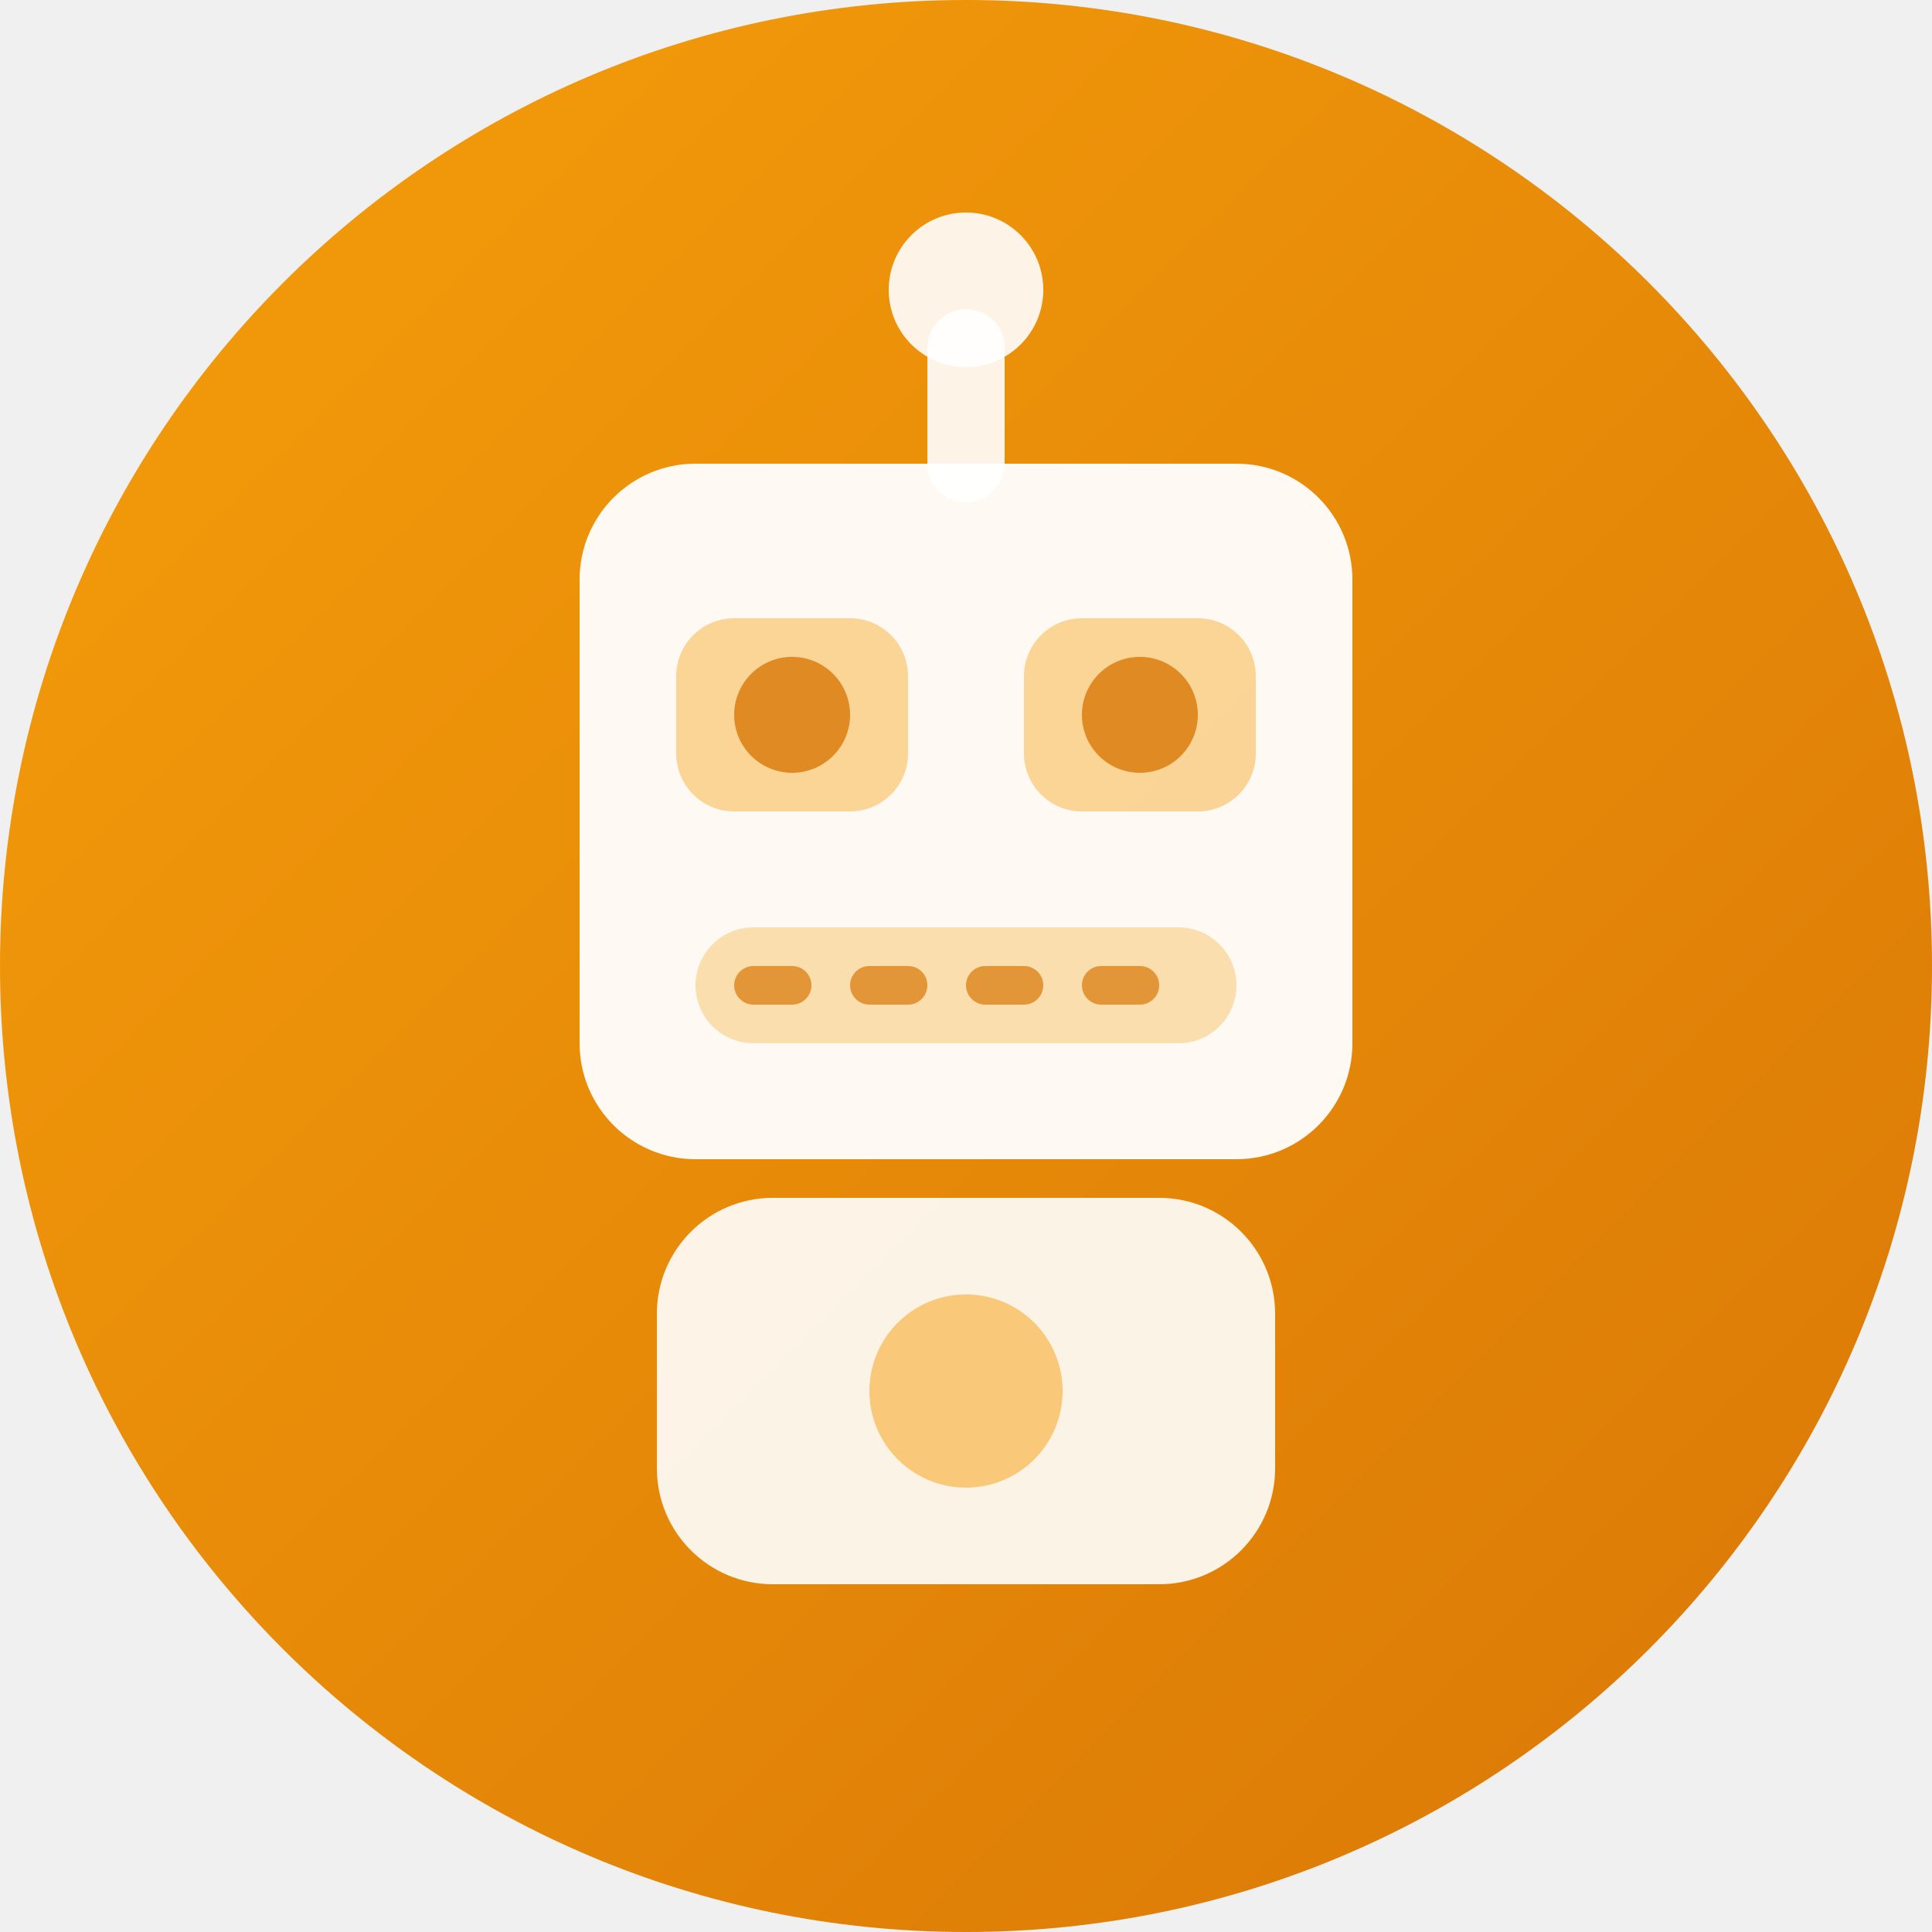
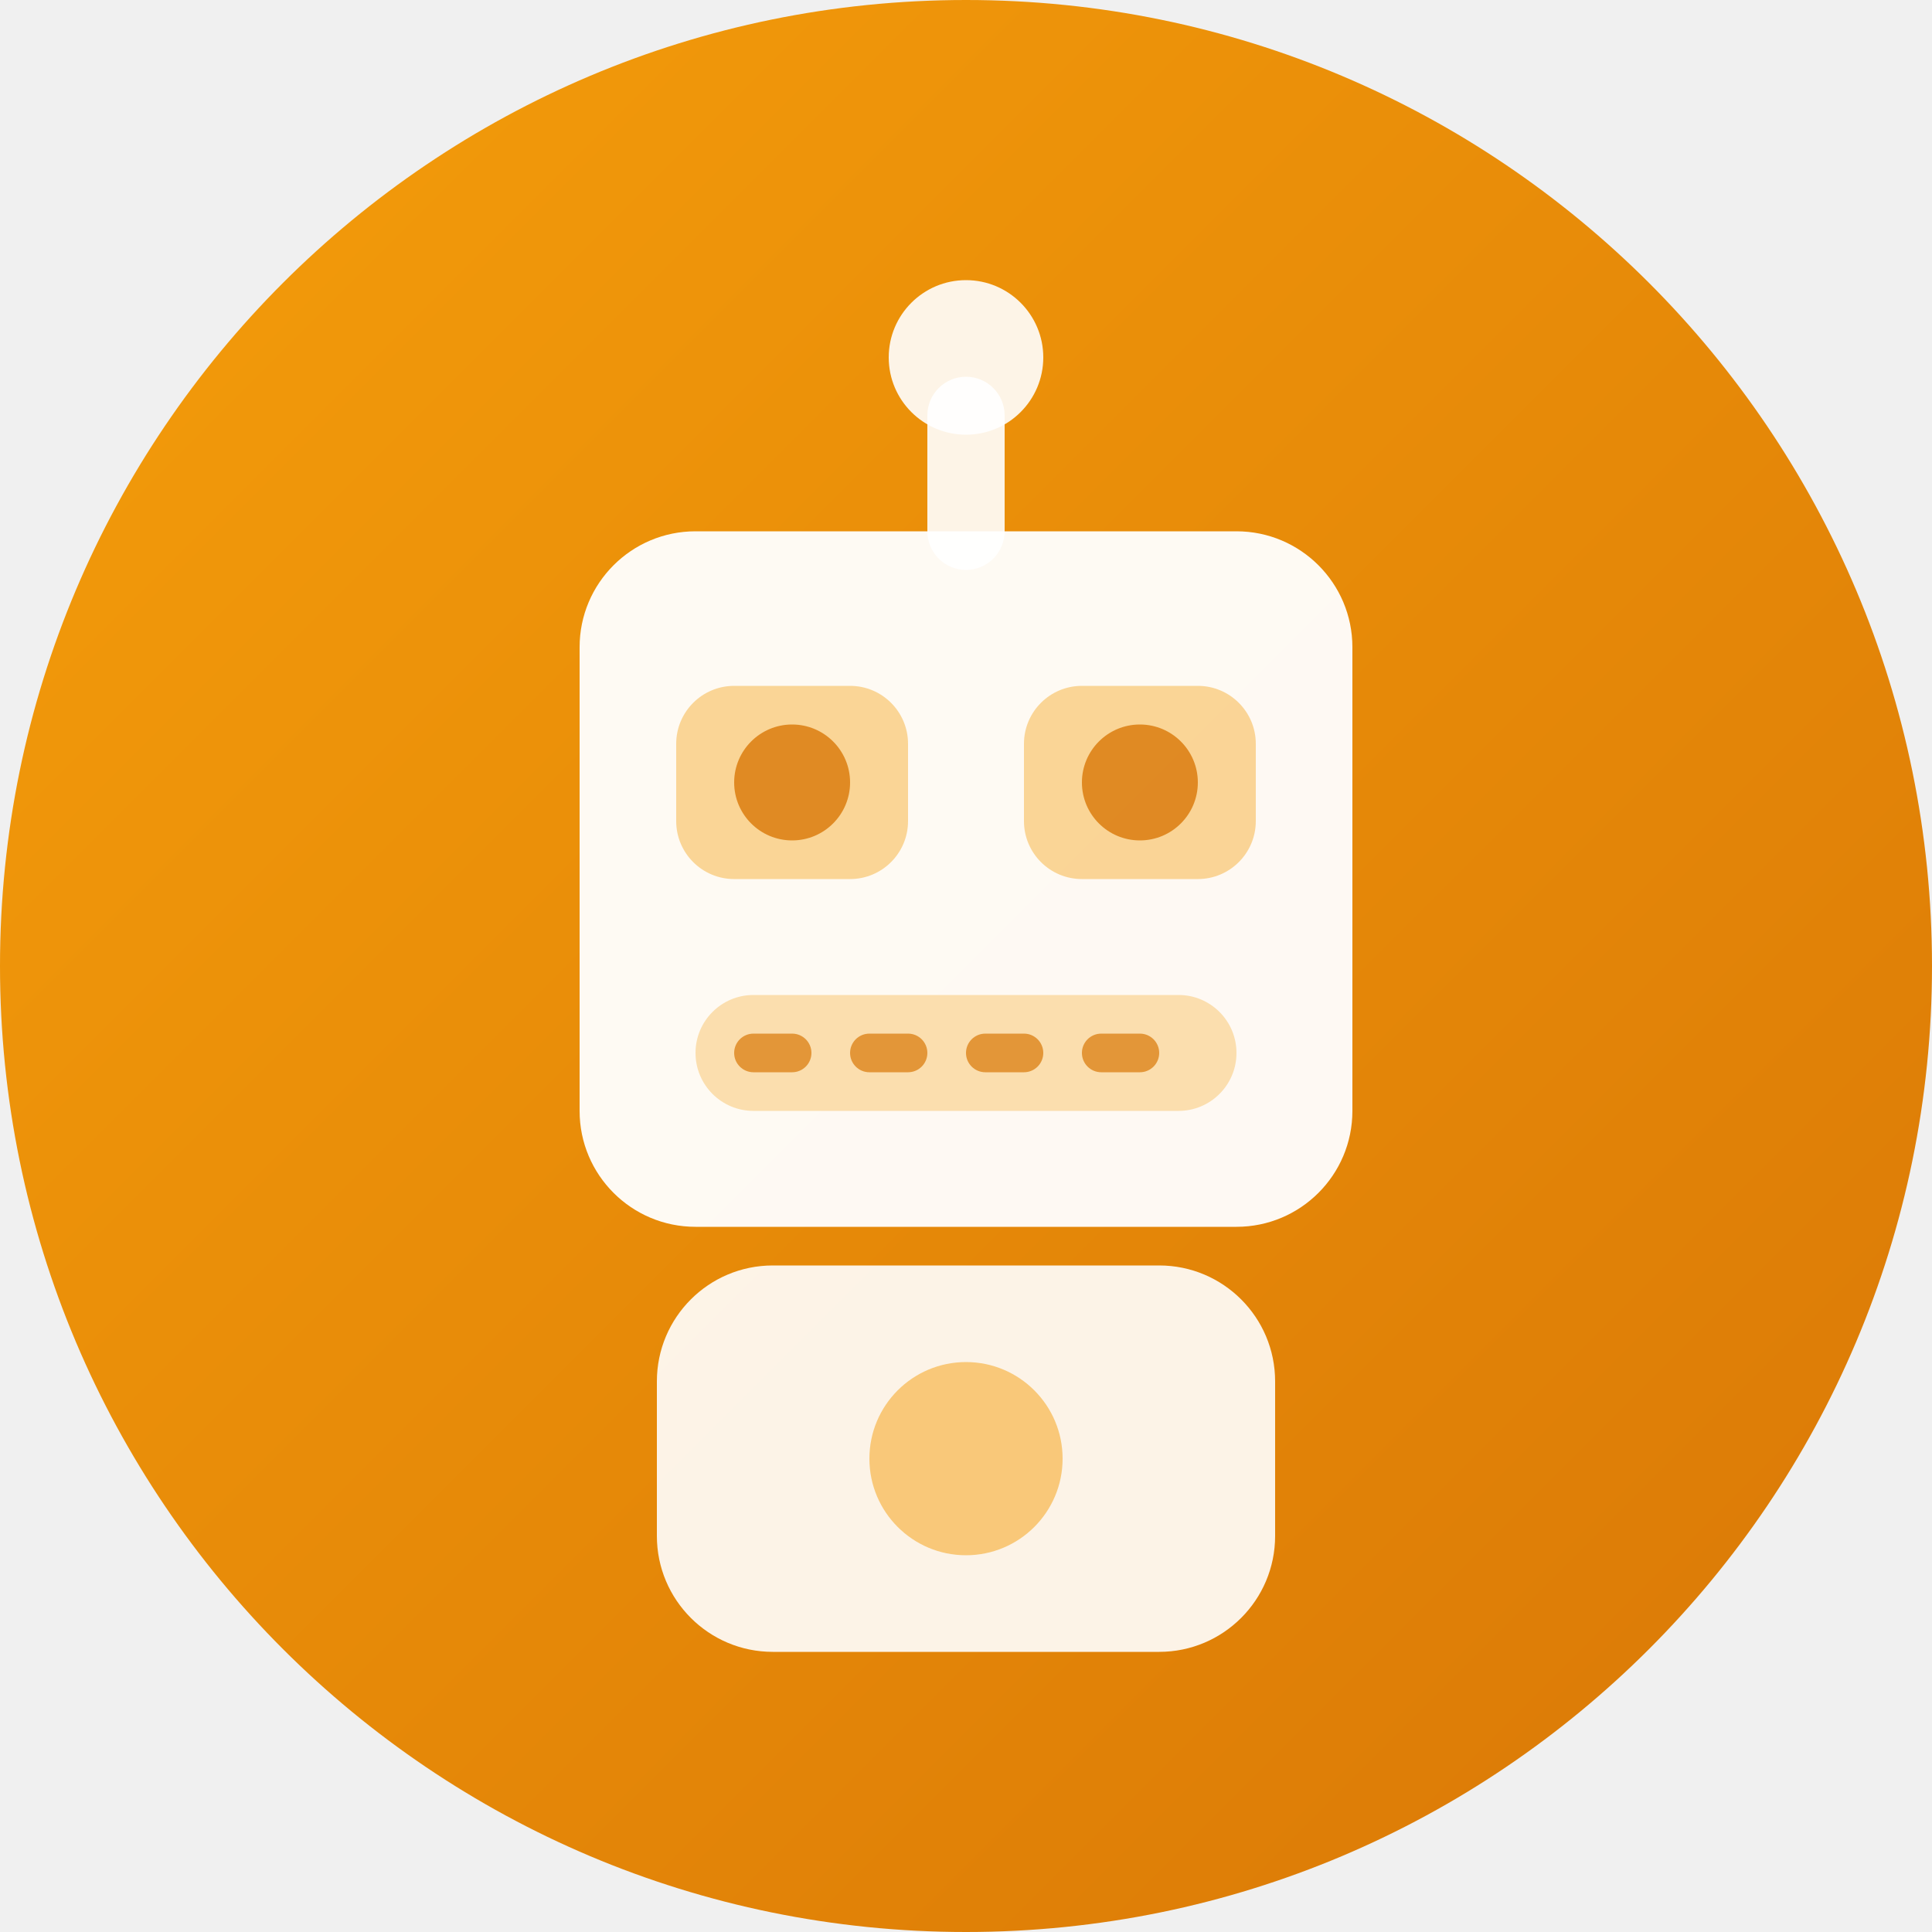
<svg xmlns="http://www.w3.org/2000/svg" viewBox="0 0 100 100">
  <defs>
    <linearGradient id="g" x1="0%" y1="0%" x2="100%" y2="100%">
      <stop offset="0%" stop-color="#f59e0b" />
      <stop offset="100%" stop-color="#d97706" />
    </linearGradient>
  </defs>
  <circle cx="50" cy="50" r="50" fill="url(#g)" />
-   <rect x="30" y="24" width="40" height="36" rx="6" fill="white" opacity="0.95" />
-   <rect x="48" y="16" width="4" height="10" rx="2" fill="white" opacity="0.9" />
-   <circle cx="50" cy="15" r="4" fill="white" opacity="0.9" />
-   <rect x="35" y="32" width="12" height="10" rx="3" fill="#f59e0b" opacity="0.4" />
-   <rect x="53" y="32" width="12" height="10" rx="3" fill="#f59e0b" opacity="0.4" />
-   <circle cx="41" cy="37" r="3" fill="#d97706" opacity="0.8" />
-   <circle cx="59" cy="37" r="3" fill="#d97706" opacity="0.8" />
-   <rect x="36" y="48" width="28" height="6" rx="3" fill="#f59e0b" opacity="0.3" />
-   <rect x="38" y="50" width="4" height="2" rx="1" fill="#d97706" opacity="0.7" />
-   <rect x="44" y="50" width="4" height="2" rx="1" fill="#d97706" opacity="0.7" />
-   <rect x="50" y="50" width="4" height="2" rx="1" fill="#d97706" opacity="0.7" />
-   <rect x="56" y="50" width="4" height="2" rx="1" fill="#d97706" opacity="0.7" />
-   <rect x="34" y="62" width="32" height="20" rx="6" fill="white" opacity="0.9" />
-   <circle cx="50" cy="72" r="5" fill="#f59e0b" opacity="0.5" />
+   <g id="avatar-glyph" transform="translate(0 3.5)">
+     <rect x="30" y="24" width="40" height="36" rx="6" fill="white" opacity="0.95" />
+     <rect x="48" y="16" width="4" height="10" rx="2" fill="white" opacity="0.9" />
+     <circle cx="50" cy="15" r="4" fill="white" opacity="0.9" />
+     <rect x="35" y="32" width="12" height="10" rx="3" fill="#f59e0b" opacity="0.4" />
+     <rect x="53" y="32" width="12" height="10" rx="3" fill="#f59e0b" opacity="0.4" />
+     <circle cx="41" cy="37" r="3" fill="#d97706" opacity="0.8" />
+     <circle cx="59" cy="37" r="3" fill="#d97706" opacity="0.8" />
+     <rect x="36" y="48" width="28" height="6" rx="3" fill="#f59e0b" opacity="0.3" />
+     <rect x="38" y="50" width="4" height="2" rx="1" fill="#d97706" opacity="0.7" />
+     <rect x="44" y="50" width="4" height="2" rx="1" fill="#d97706" opacity="0.7" />
+     <rect x="50" y="50" width="4" height="2" rx="1" fill="#d97706" opacity="0.7" />
+     <rect x="56" y="50" width="4" height="2" rx="1" fill="#d97706" opacity="0.7" />
+     <rect x="34" y="62" width="32" height="20" rx="6" fill="white" opacity="0.9" />
+     <circle cx="50" cy="72" r="5" fill="#f59e0b" opacity="0.5" />
+   </g>
</svg>
